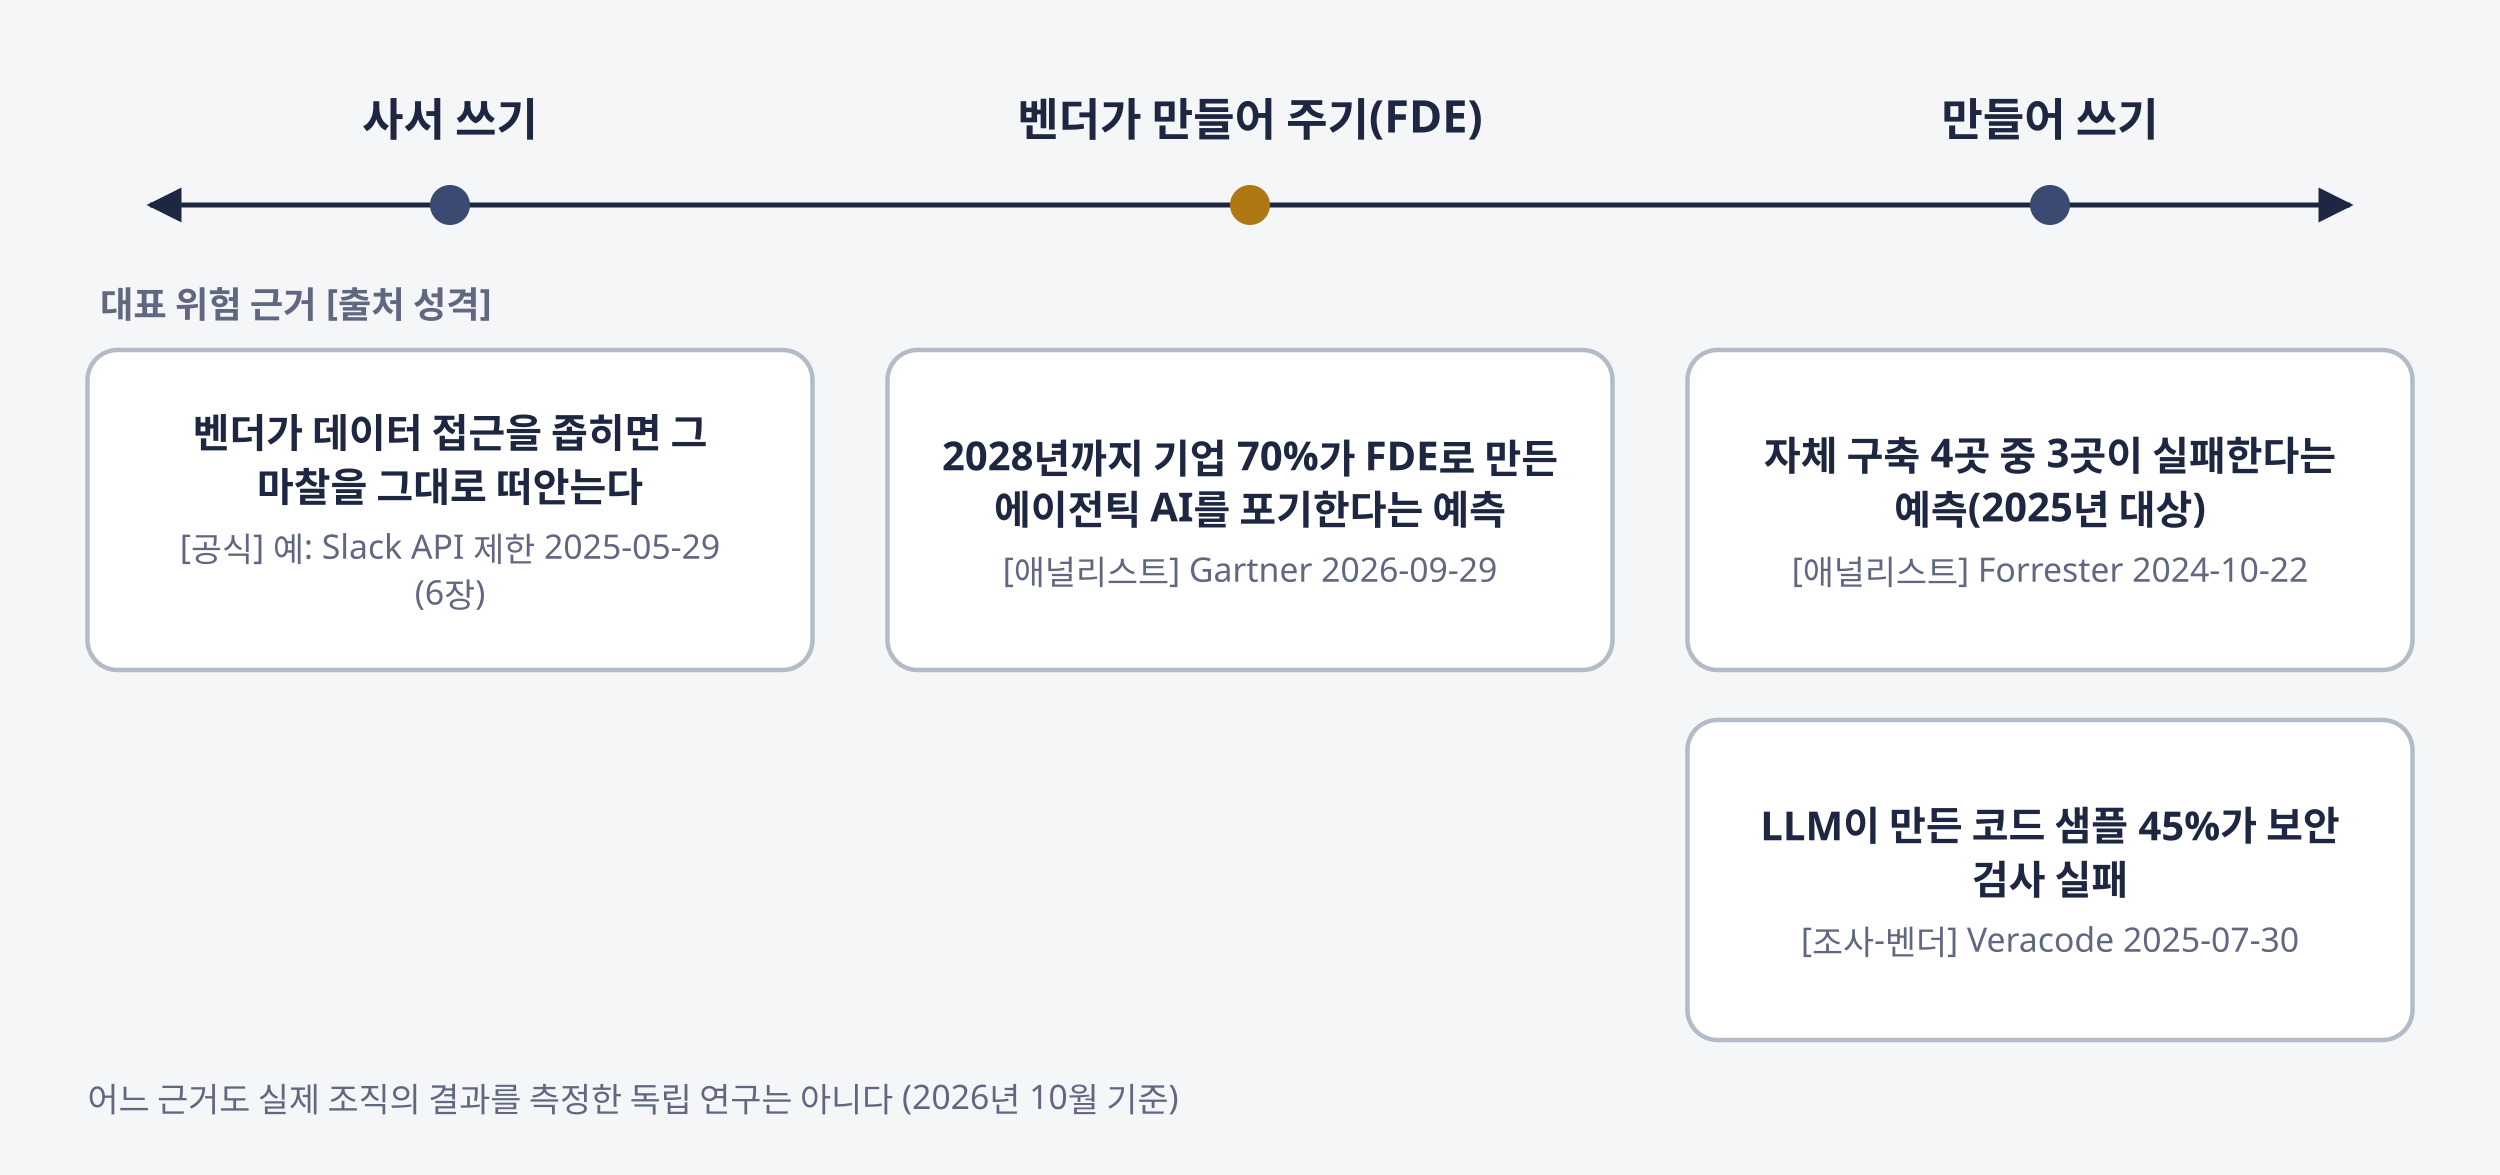
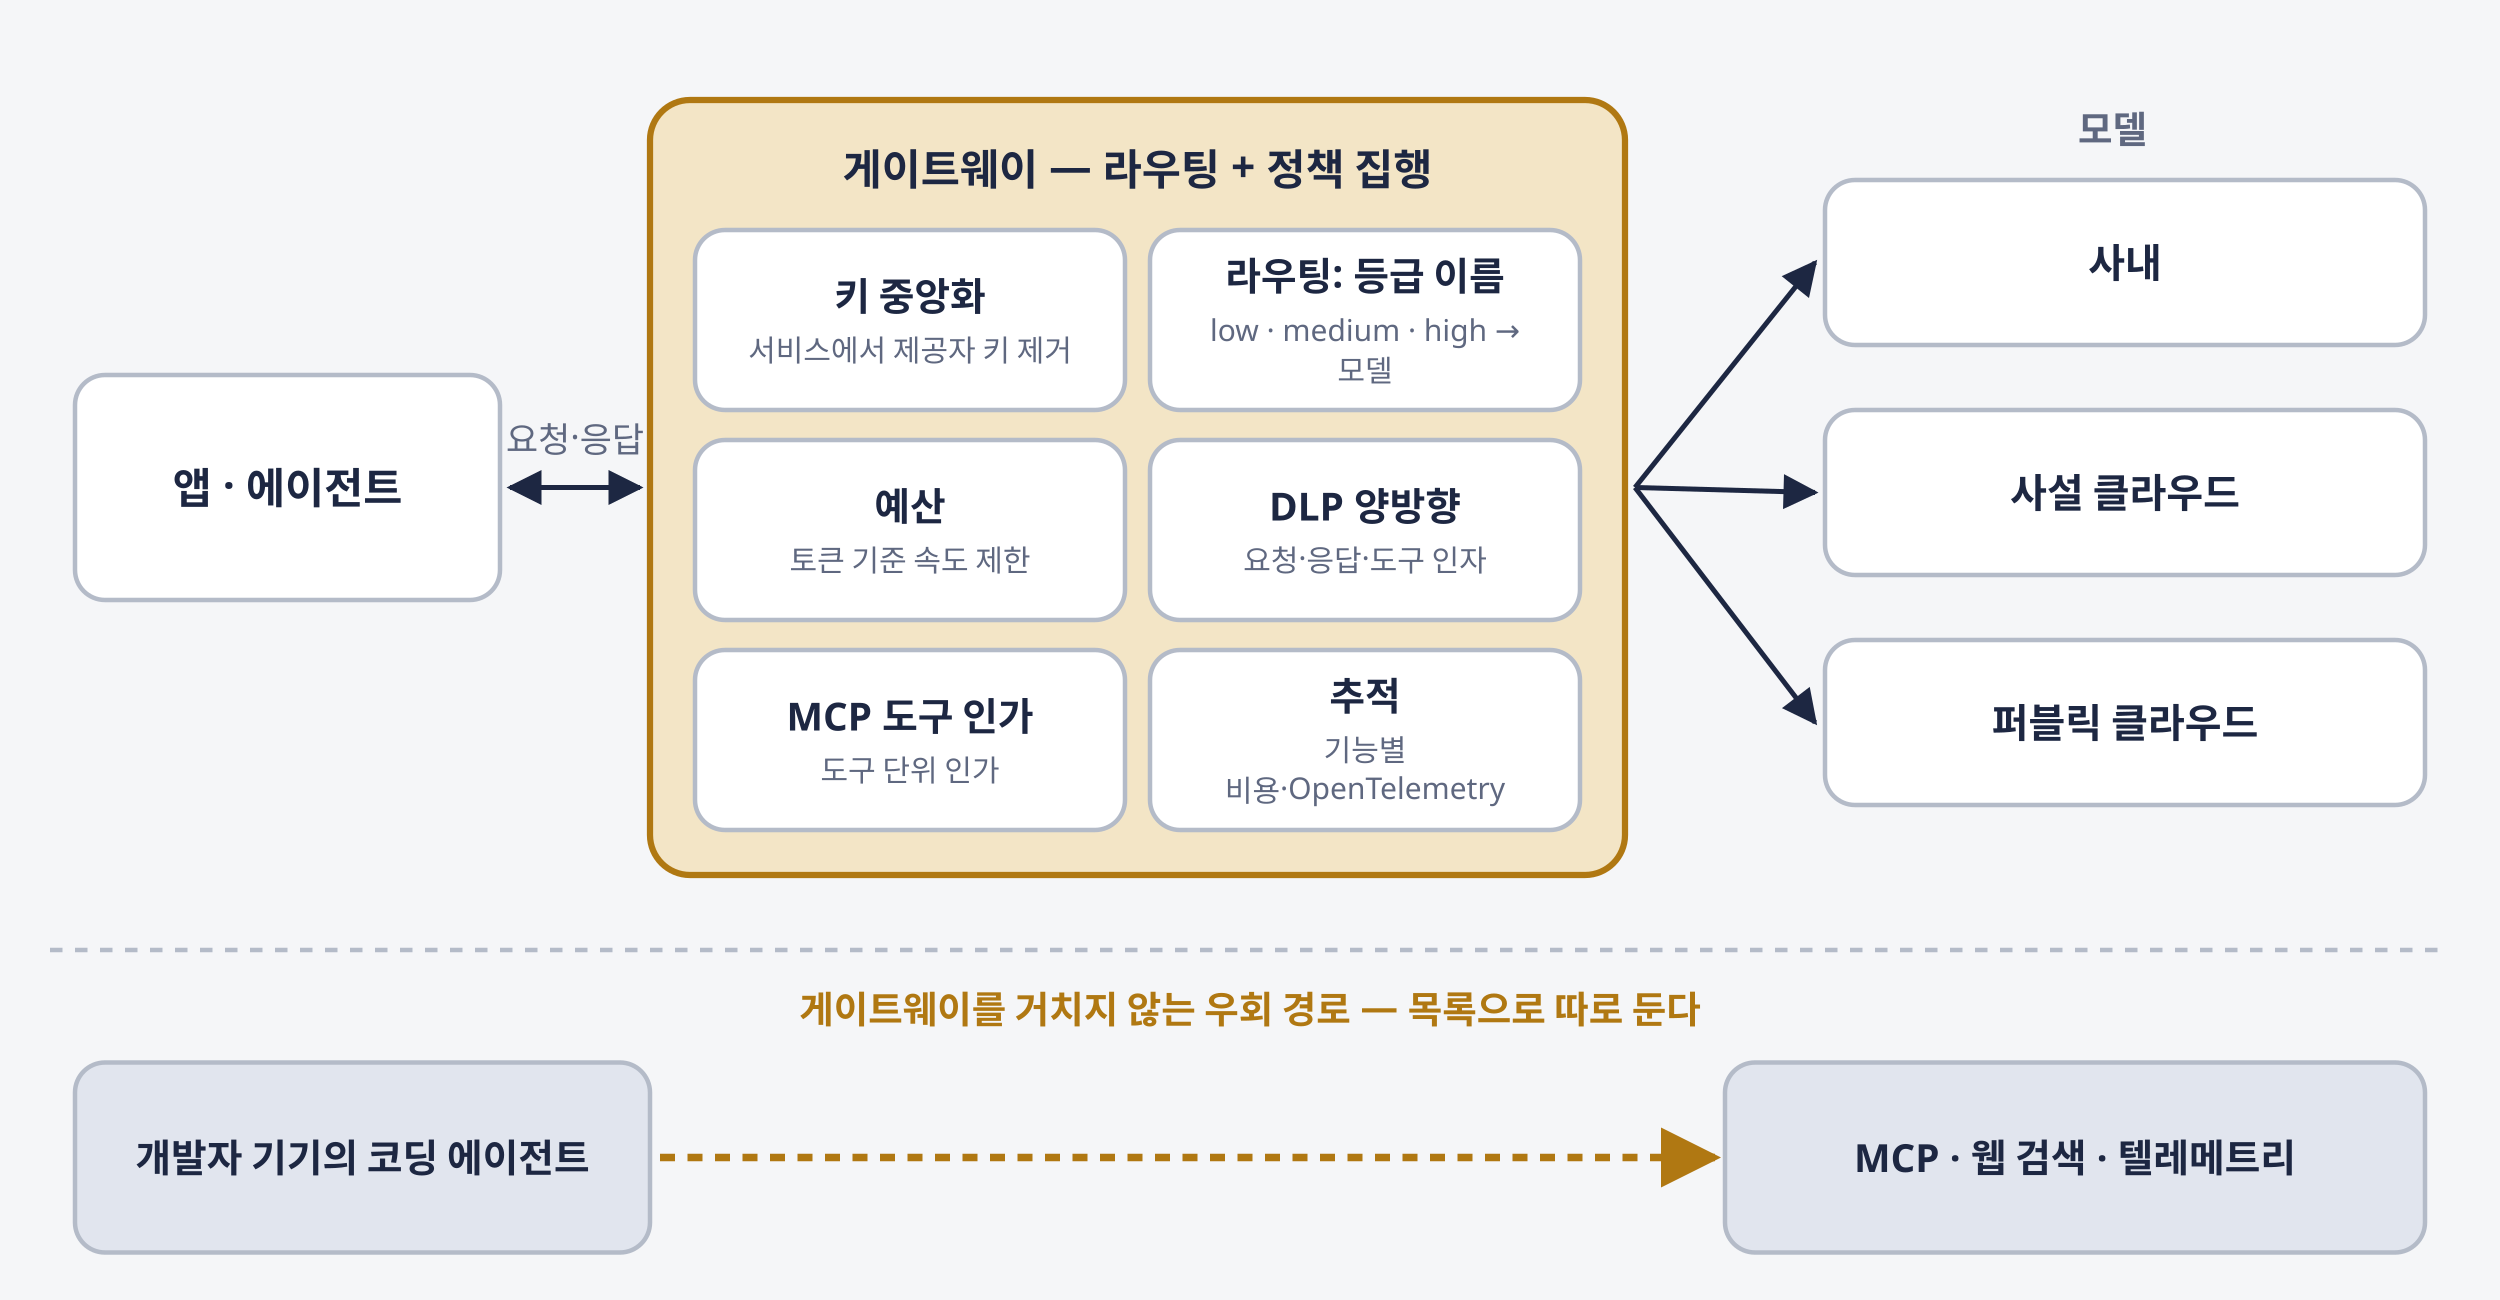
- <svg xmlns="http://www.w3.org/2000/svg" viewBox="0 0 1000 470" role="img" aria-label="세 갈래와 대표 위험 근거" font-family="Pretendard,'Apple SD Gothic Neo','Noto Sans KR',sans-serif">
+ <svg xmlns="http://www.w3.org/2000/svg" viewBox="0 0 1000 520" role="img" aria-label="정책 집행점으로서의 게이트웨이와 우회 경로" font-family="Pretendard,'Apple SD Gothic Neo','Noto Sans KR',sans-serif">
  <defs>
    <marker id="mi" viewBox="0 0 10 10" refX="9" refY="5" markerWidth="7" markerHeight="7" orient="auto-start-reverse">
      <path d="M0,0L10,5L0,10z" fill="#1D2742" />
    </marker>
    <marker id="mc" viewBox="0 0 10 10" refX="9" refY="5" markerWidth="8" markerHeight="8" orient="auto-start-reverse">
      <path d="M0,0L10,5L0,10z" fill="#B07812" />
    </marker>
  </defs>
-   <rect width="1000" height="470" fill="#F5F6F8" />
-   <path d="M60,82 L940,82" fill="none" stroke="#1D2742" stroke-width="2" marker-end="url(#mi)" marker-start="url(#mi)" />
-   <circle cx="180" cy="82" r="8" fill="#3A4A72" />
-   <text fill="#1D2742" font-size="18" font-weight="700" text-anchor="middle" dominant-baseline="middle">
-     <tspan x="180.0" y="48.0">사서 쓰기</tspan>
+   <rect width="1000" height="520" fill="#F5F6F8" />
+   <rect x="30" y="150" width="170" height="90" rx="12" fill="#FFFFFF" stroke="#B4BBC8" stroke-width="1.8" />
+   <text x="115.0" y="201.4" fill="#1D2742" font-size="17" font-weight="700" text-anchor="middle">앱 · 에이전트</text>
+   <rect x="260" y="40" width="390" height="310" rx="16" fill="#F3E5C6" stroke="#B07812" stroke-width="2.5" />
+   <text fill="#1D2742" font-size="17" font-weight="700" text-anchor="middle" dominant-baseline="middle">
+     <tspan x="455.0" y="68.0">게이트웨이 — 라우팅 + 정책 집행</tspan>
  </text>
-   <circle cx="500" cy="82" r="8" fill="#B07812" />
-   <text fill="#1D2742" font-size="18" font-weight="700" text-anchor="middle" dominant-baseline="middle">
-     <tspan x="500.0" y="48.0">벤더가 만들어 주기(FDE)</tspan>
+   <rect x="278" y="92" width="172" height="72" rx="12" fill="#FFFFFF" stroke="#B4BBC8" stroke-width="1.8" />
+   <text x="364.0" y="124.2" fill="#1D2742" font-size="15.5" font-weight="700" text-anchor="middle">키 중앙화</text>
+   <text x="364.0" y="144.5" fill="#5F6880" font-size="12.0" font-weight="400" text-anchor="middle">서비스에서 제공자 키 제거</text>
+   <rect x="460" y="92" width="172" height="72" rx="12" fill="#FFFFFF" stroke="#B4BBC8" stroke-width="1.8" />
+   <text x="546.0" y="116.1" fill="#1D2742" font-size="15.5" font-weight="700" text-anchor="middle">라우팅: 등급 이름</text>
+   <text x="546.0" y="136.4" fill="#5F6880" font-size="12.0" font-weight="400" text-anchor="middle">low · medium · high →</text>
+   <text x="546.0" y="152.6" fill="#5F6880" font-size="12.0" font-weight="400" text-anchor="middle">모델</text>
+   <rect x="278" y="176" width="172" height="72" rx="12" fill="#FFFFFF" stroke="#B4BBC8" stroke-width="1.8" />
+   <text x="364.0" y="208.2" fill="#1D2742" font-size="15.5" font-weight="700" text-anchor="middle">예산</text>
+   <text x="364.0" y="228.5" fill="#5F6880" font-size="12.0" font-weight="400" text-anchor="middle">토큰 기준 속도 제한</text>
+   <rect x="460" y="176" width="172" height="72" rx="12" fill="#FFFFFF" stroke="#B4BBC8" stroke-width="1.8" />
+   <text x="546.0" y="208.2" fill="#1D2742" font-size="15.5" font-weight="700" text-anchor="middle">DLP 양방향</text>
+   <text x="546.0" y="228.5" fill="#5F6880" font-size="12.0" font-weight="400" text-anchor="middle">요청·응답·도구 인자</text>
+   <rect x="278" y="260" width="172" height="72" rx="12" fill="#FFFFFF" stroke="#B4BBC8" stroke-width="1.8" />
+   <text x="364.0" y="292.2" fill="#1D2742" font-size="15.5" font-weight="700" text-anchor="middle">MCP 도구 인가</text>
+   <text x="364.0" y="312.5" fill="#5F6880" font-size="12.0" font-weight="400" text-anchor="middle">도구 단위 인가</text>
+   <rect x="460" y="260" width="172" height="72" rx="12" fill="#FFFFFF" stroke="#B4BBC8" stroke-width="1.8" />
+   <text x="546.0" y="284.1" fill="#1D2742" font-size="15.5" font-weight="700" text-anchor="middle">추적</text>
+   <text x="546.0" y="304.4" fill="#5F6880" font-size="12.0" font-weight="400" text-anchor="middle">기능별</text>
+   <text x="546.0" y="320.6" fill="#5F6880" font-size="12.0" font-weight="400" text-anchor="middle">비용·OpenTelemetry</text>
+   <path d="M204,195 L256,195" fill="none" stroke="#1D2742" stroke-width="2" marker-end="url(#mi)" marker-start="url(#mi)" />
+   <text fill="#5F6880" font-size="14" font-weight="400" text-anchor="middle" dominant-baseline="middle">
+     <tspan x="230.0" y="176.0">요청·응답</tspan>
  </text>
-   <circle cx="820" cy="82" r="8" fill="#3A4A72" />
-   <text fill="#1D2742" font-size="18" font-weight="700" text-anchor="middle" dominant-baseline="middle">
-     <tspan x="820.0" y="48.0">만들어 쓰기</tspan>
+   <text fill="#5F6880" font-size="15" font-weight="700" text-anchor="middle" dominant-baseline="middle">
+     <tspan x="845.0" y="52.0">모델</tspan>
  </text>
-   <text fill="#5F6880" font-size="14.5" font-weight="700" text-anchor="start" dominant-baseline="middle">
-     <tspan x="40.0" y="122.0">대표 위험 근거 [출처 성격]</tspan>
+   <rect x="730" y="72" width="240" height="66" rx="12" fill="#FFFFFF" stroke="#B4BBC8" stroke-width="1.8" />
+   <text x="850.0" y="111.0" fill="#1D2742" font-size="16" font-weight="700" text-anchor="middle">사내</text>
+   <path d="M654,195 L726,105" fill="none" stroke="#1D2742" stroke-width="2" marker-end="url(#mi)" />
+   <rect x="730" y="164" width="240" height="66" rx="12" fill="#FFFFFF" stroke="#B4BBC8" stroke-width="1.8" />
+   <text x="850.0" y="203.0" fill="#1D2742" font-size="16" font-weight="700" text-anchor="middle">사설 클라우드</text>
+   <path d="M654,195 L726,197" fill="none" stroke="#1D2742" stroke-width="2" marker-end="url(#mi)" />
+   <rect x="730" y="256" width="240" height="66" rx="12" fill="#FFFFFF" stroke="#B4BBC8" stroke-width="1.8" />
+   <text x="850.0" y="295.0" fill="#1D2742" font-size="16" font-weight="700" text-anchor="middle">퍼블릭 클라우드</text>
+   <path d="M654,195 L726,289" fill="none" stroke="#1D2742" stroke-width="2" marker-end="url(#mi)" />
+   <line x1="20" y1="380" x2="980" y2="380" stroke="#B4BBC8" stroke-width="1.8" stroke-dasharray="5 5" />
+   <text fill="#B07812" font-size="15" font-weight="700" text-anchor="middle" dominant-baseline="middle">
+     <tspan x="500.0" y="404.0">게이트웨이를 거치지 않는 우회 경로 — 목록으로 따로 둔다</tspan>
  </text>
-   <rect x="35" y="140" width="290" height="128.0" rx="12" fill="#FFFFFF" stroke="#B4BBC8" stroke-width="1.8" />
-   <text x="180.0" y="179.0" fill="#1D2742" font-size="16" font-weight="700" text-anchor="middle">벤더가 데이터 접근을 좁히면 그</text>
-   <text x="180.0" y="200.6" fill="#1D2742" font-size="16" font-weight="700" text-anchor="middle">마찰을 그대로 떠안는다</text>
-   <text x="180.0" y="223.5" fill="#5F6880" font-size="13.5" font-weight="400" text-anchor="middle">[공식] 예: Slack API 제한 2025-05-29</text>
-   <text x="180.0" y="241.8" fill="#5F6880" font-size="13.5" font-weight="400" text-anchor="middle">(6장)</text>
-   <rect x="355" y="140" width="290" height="128.0" rx="12" fill="#FFFFFF" stroke="#B4BBC8" stroke-width="1.8" />
-   <text x="500.0" y="188.1" fill="#1D2742" font-size="16" font-weight="700" text-anchor="middle">2028년까지 기업 70%가 FDE로 만든</text>
-   <text x="500.0" y="209.7" fill="#1D2742" font-size="16" font-weight="700" text-anchor="middle">에이전틱 AI를 포기한다는 예측</text>
-   <text x="500.0" y="232.7" fill="#5F6880" font-size="13.5" font-weight="400" text-anchor="middle">[애널리스트] Gartner 2026-09-29</text>
-   <rect x="675" y="140" width="290" height="128.0" rx="12" fill="#FFFFFF" stroke="#B4BBC8" stroke-width="1.8" />
-   <text x="820.0" y="188.1" fill="#1D2742" font-size="16" font-weight="700" text-anchor="middle">자체 구축 4곳 중 3곳이 실패한다는</text>
-   <text x="820.0" y="209.7" fill="#1D2742" font-size="16" font-weight="700" text-anchor="middle">예측(2025년 대상)</text>
-   <text x="820.0" y="232.7" fill="#5F6880" font-size="13.5" font-weight="400" text-anchor="middle">[애널리스트] Forrester 2024-10-22</text>
-   <rect x="675" y="288" width="290" height="128.0" rx="12" fill="#FFFFFF" stroke="#B4BBC8" stroke-width="1.8" />
-   <text x="820.0" y="336.1" fill="#1D2742" font-size="16" font-weight="700" text-anchor="middle">LLM이 만든 코드 샘플 45%가 보안</text>
-   <text x="820.0" y="357.7" fill="#1D2742" font-size="16" font-weight="700" text-anchor="middle">검사 실패</text>
-   <text x="820.0" y="380.7" fill="#5F6880" font-size="13.5" font-weight="400" text-anchor="middle">[조사-벤더] Veracode 2025-07-30</text>
-   <text fill="#5F6880" font-size="13.5" font-weight="400" text-anchor="start" dominant-baseline="middle">
-     <tspan x="35.0" y="440.0">어느 근거도 실제 조직의 결과를 측정한 독립 연구는 아니다 (2026년 10월 기준)</tspan>
-   </text>
+   <rect x="30" y="425" width="230" height="76" rx="12" fill="#E1E5EE" stroke="#B4BBC8" stroke-width="1.8" />
+   <text x="145.0" y="468.8" fill="#1D2742" font-size="15.5" font-weight="700" text-anchor="middle">개발자 기기의 코딩 에이전트</text>
+   <rect x="690" y="425" width="280" height="76" rx="12" fill="#E1E5EE" stroke="#B4BBC8" stroke-width="1.8" />
+   <text x="830.0" y="468.8" fill="#1D2742" font-size="15.5" font-weight="700" text-anchor="middle">MCP · 웹 검색 · 텔레메트리</text>
+   <path d="M264,463 L686,463" fill="none" stroke="#B07812" stroke-width="3" stroke-dasharray="6 5" marker-end="url(#mc)" />
</svg>
